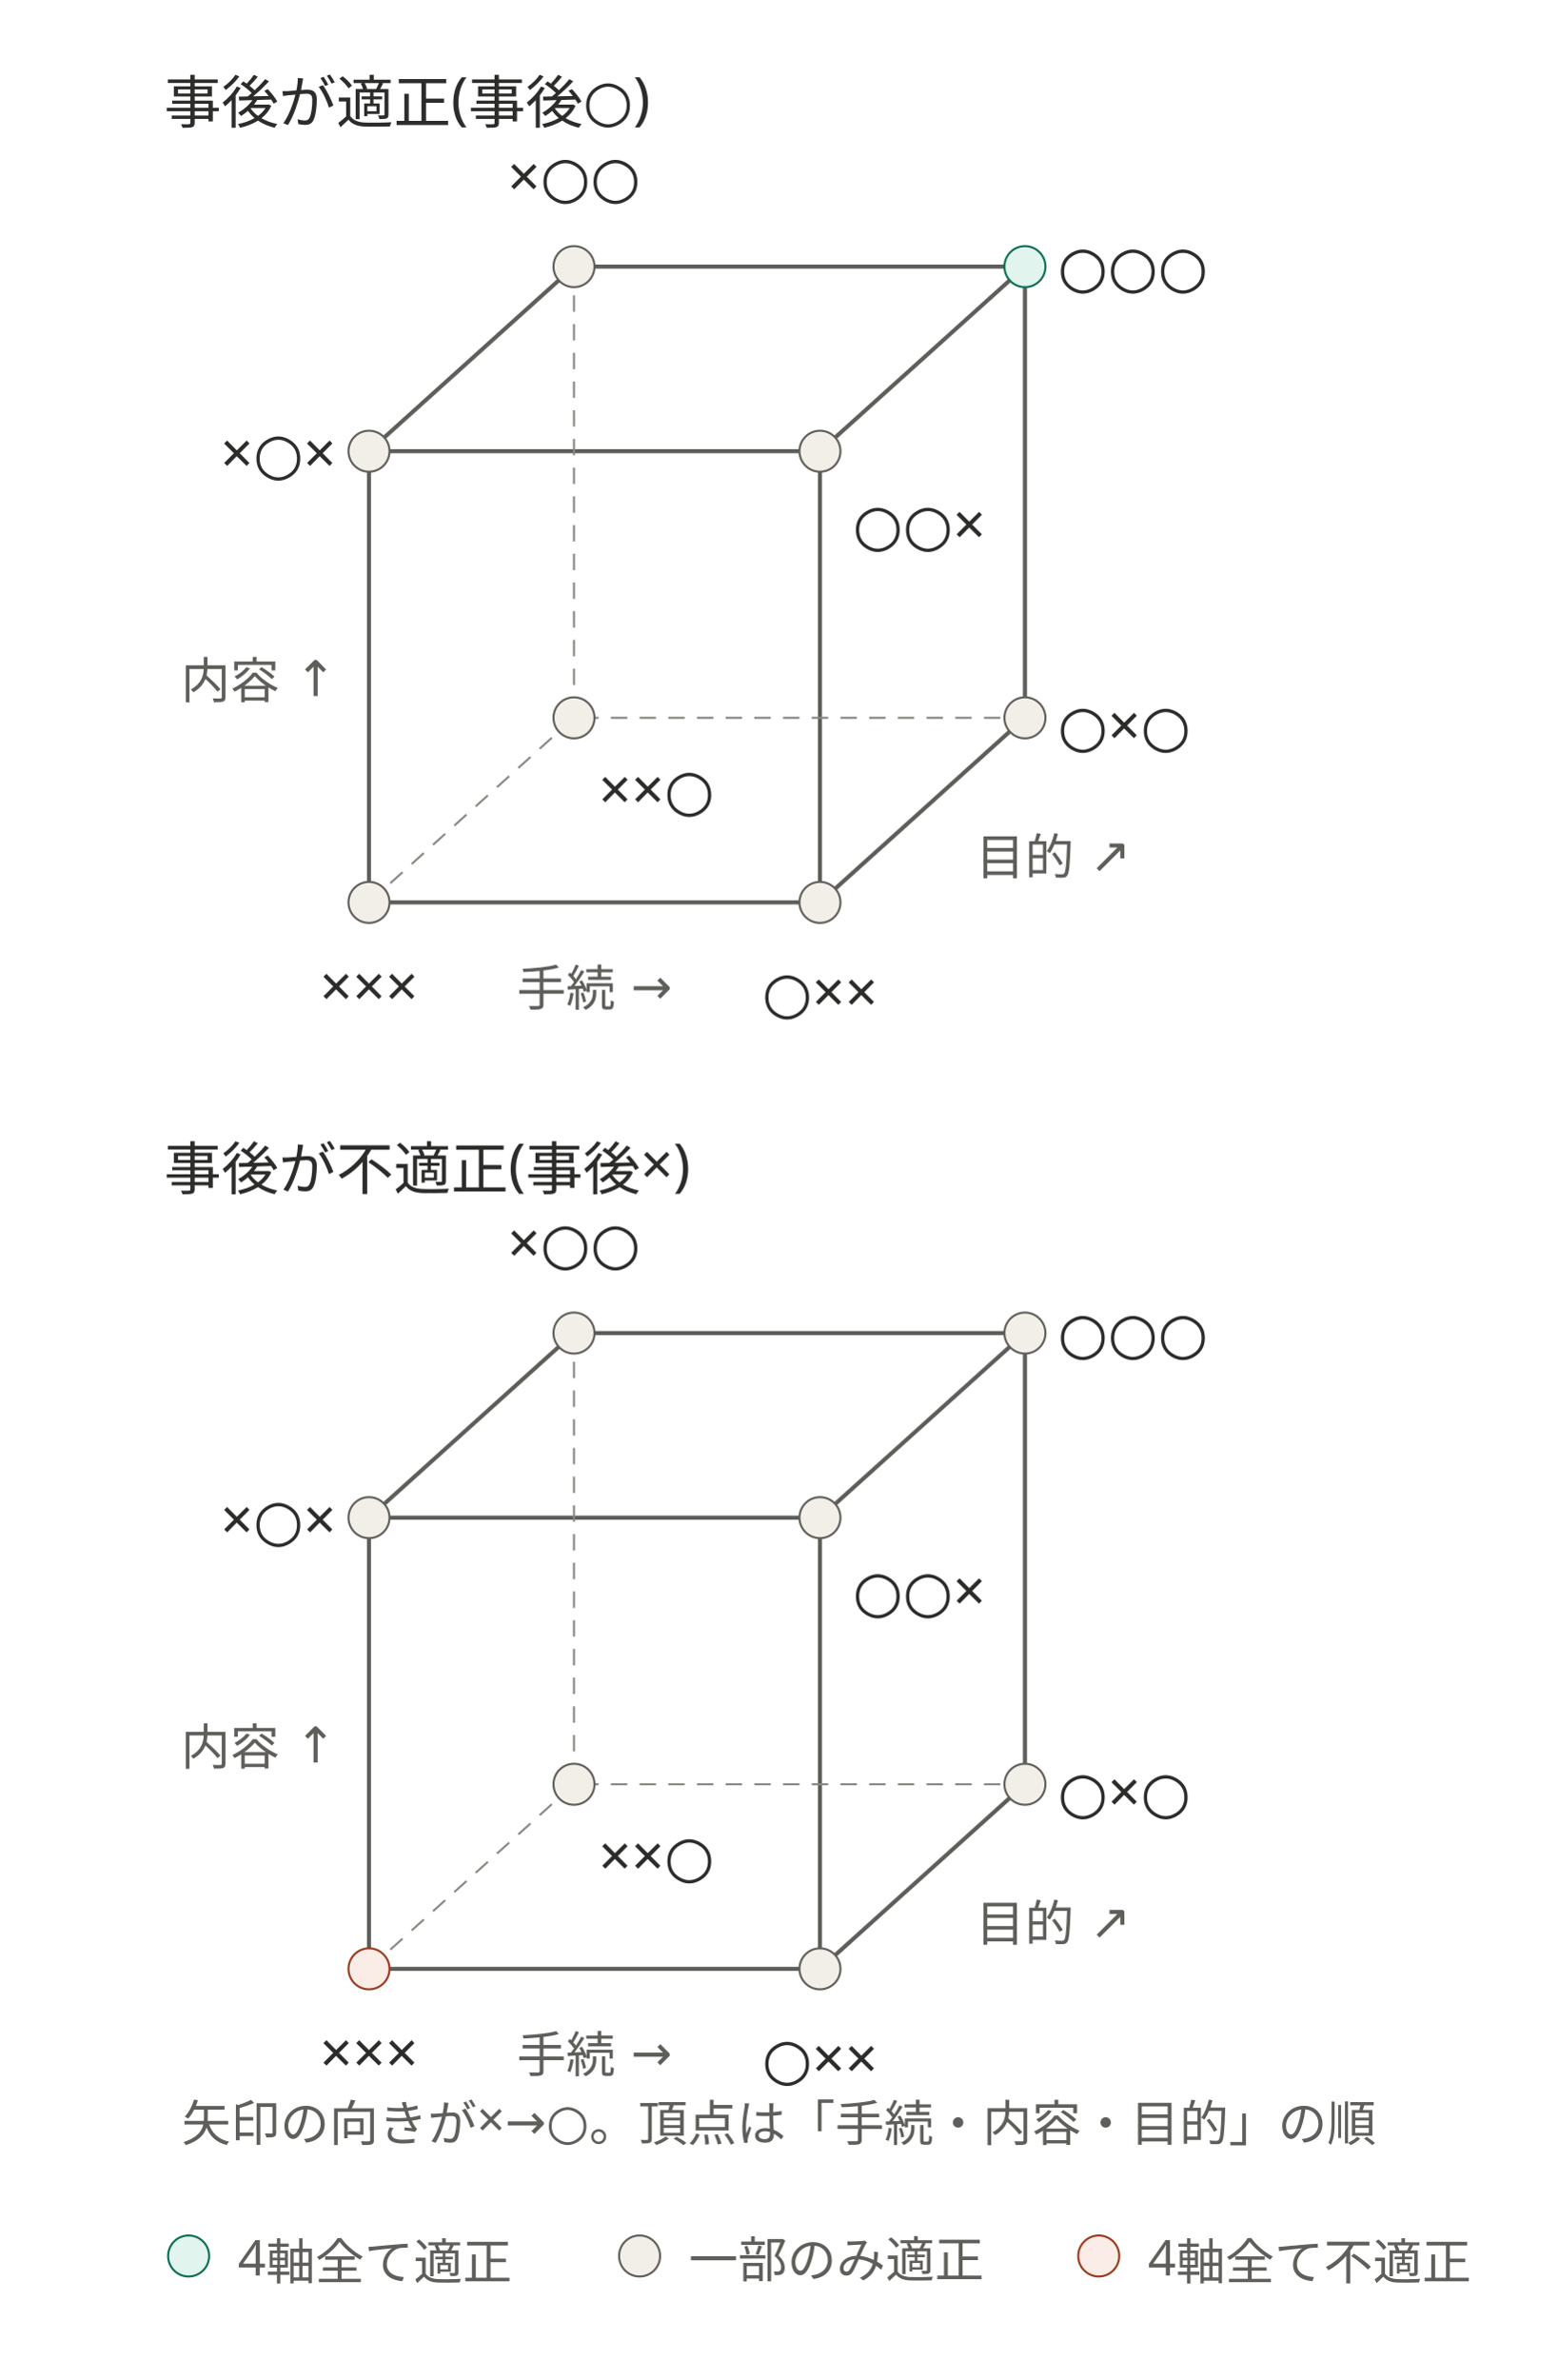
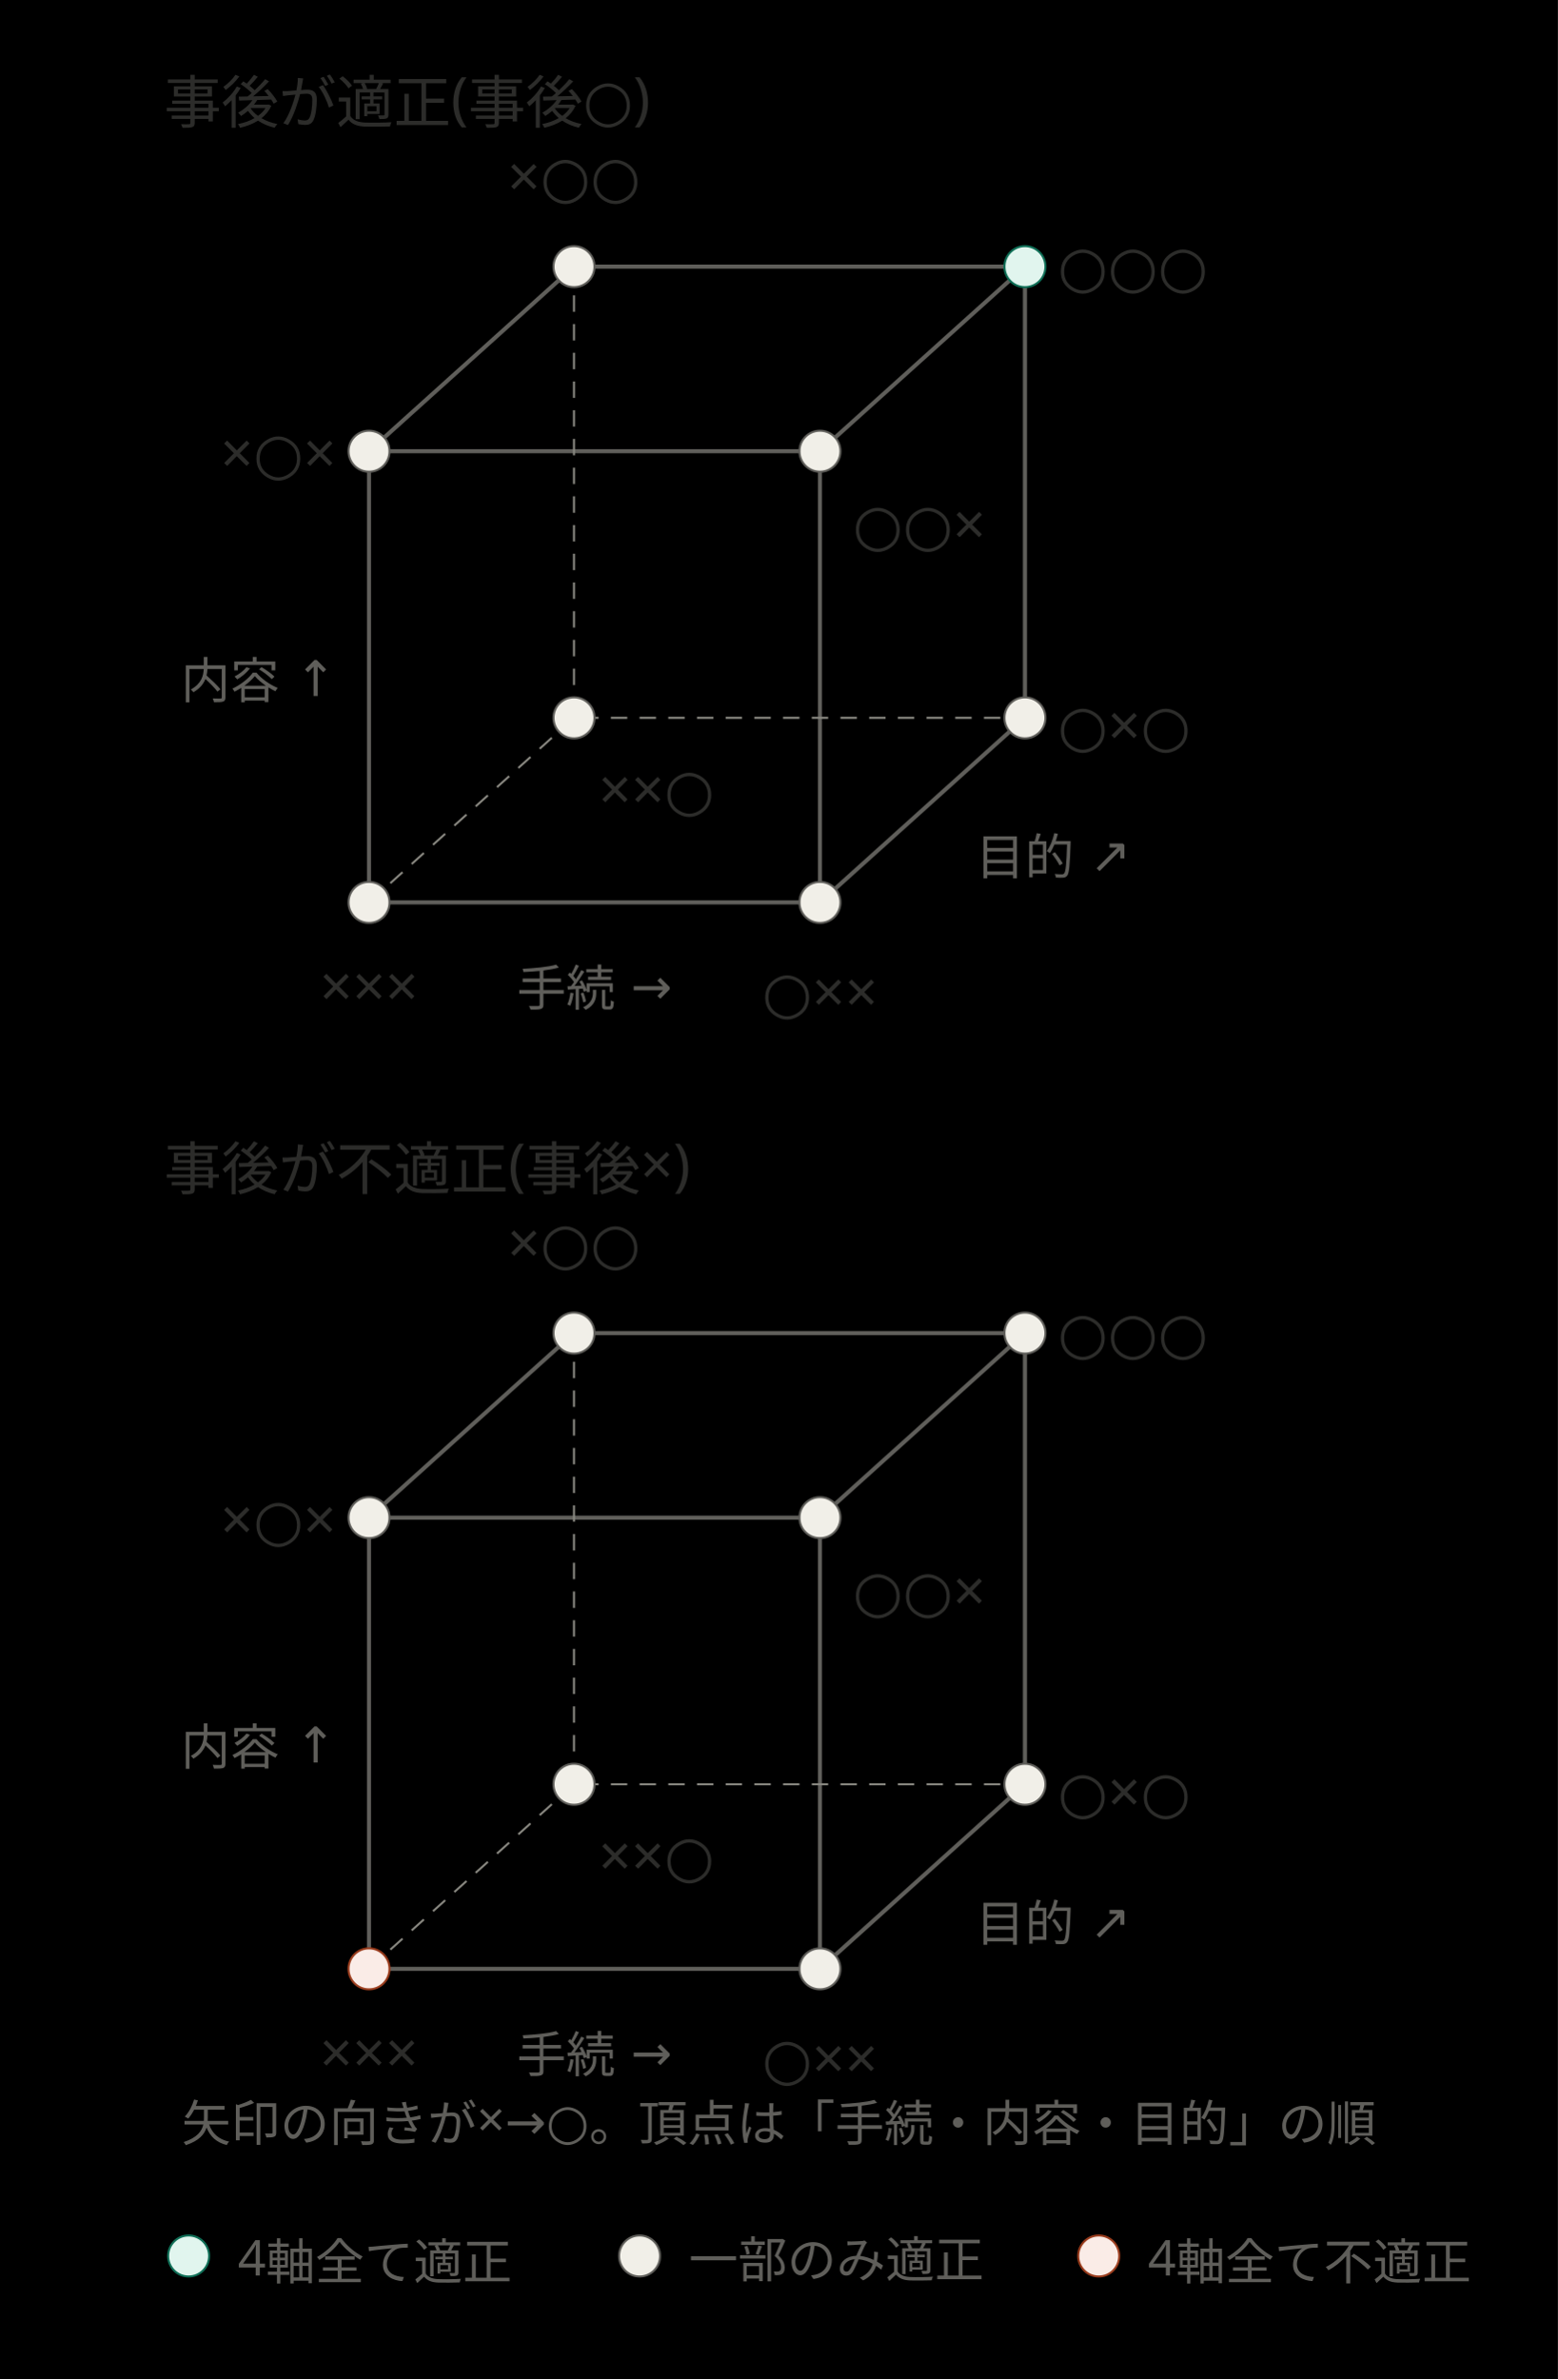
<svg xmlns="http://www.w3.org/2000/svg" width="100%" viewBox="0 0 380 580" role="img">
+   <rect x="0" y="0" width="380" height="580" fill="#000000" />
  <style>
text{font-family:"Hiragino Sans","Yu Gothic","Noto Sans JP",sans-serif}
+ .t,.th{fill:#e8e6dc}
+ .ts{fill:#b4b2a9}
+ .solid{stroke:#b4b2a9}
+ .hid{stroke:#888780}
.t{font-size:14px;fill:#2c2c2a}
.th{font-size:14px;font-weight:500;fill:#2c2c2a}
.ts{font-size:12px;fill:#5f5e5a}
.solid{stroke:#5f5e5a;stroke-width:1;fill:none}
.hid{stroke:#888780;stroke-width:.5;stroke-dasharray:4 3;fill:none}
.dg{fill:#f1efe8;stroke:#5f5e5a;stroke-width:.5}
.dt{fill:#e1f5ee;stroke:#0f6e56;stroke-width:.5}
.dc{fill:#faece7;stroke:#993c1d;stroke-width:.5}
@media (prefers-color-scheme:dark){
.t,.th{fill:#e8e6dc}
.ts{fill:#b4b2a9}
.solid{stroke:#b4b2a9}
.hid{stroke:#888780}
.dg{fill:#444441;stroke:#b4b2a9}
.dt{fill:#085041;stroke:#5dcaa5}
.dc{fill:#712b13;stroke:#f0997b}
}
</style>
  <text class="th" x="40" y="30">事後が適正(事後○)</text>
  <g>
    <path class="solid" d="M90 110 L200 110 L200 220 L90 220 Z" />
    <path class="solid" d="M140 65 L250 65 L250 175" />
    <path class="solid" d="M90 110 L140 65 M200 110 L250 65 M200 220 L250 175" />
    <path class="hid" d="M140 65 L140 175 L250 175 M90 220 L140 175" />
    <circle class="dt" cx="250" cy="65" r="5" />
    <circle class="dg" cx="200" cy="110" r="5" />
    <circle class="dg" cx="90" cy="110" r="5" />
    <circle class="dg" cx="140" cy="65" r="5" />
    <circle class="dg" cx="250" cy="175" r="5" />
    <circle class="dg" cx="140" cy="175" r="5" />
    <circle class="dg" cx="200" cy="220" r="5" />
    <circle class="dg" cx="90" cy="220" r="5" />
    <text class="th" x="258" y="65" dominant-baseline="central">○○○</text>
    <text class="t" x="140" y="48" text-anchor="middle">×○○</text>
    <text class="t" x="82" y="110" text-anchor="end" dominant-baseline="central">×○×</text>
    <text class="t" x="208" y="126" dominant-baseline="central">○○×</text>
    <text class="t" x="258" y="175" dominant-baseline="central">○×○</text>
    <text class="t" x="146" y="192" dominant-baseline="central">××○</text>
    <text class="t" x="200" y="240" text-anchor="middle" dominant-baseline="central">○××</text>
    <text class="t" x="90" y="240" text-anchor="middle" dominant-baseline="central">×××</text>
    <text class="ts" x="145" y="240" text-anchor="middle" dominant-baseline="central">手続 →</text>
    <text class="ts" x="82" y="165" text-anchor="end" dominant-baseline="central">内容 ↑</text>
    <text class="ts" x="238" y="208" dominant-baseline="central">目的 ↗</text>
  </g>
  <text class="th" x="40" y="290">事後が不適正(事後×)</text>
  <g transform="translate(0,260)">
    <path class="solid" d="M90 110 L200 110 L200 220 L90 220 Z" />
    <path class="solid" d="M140 65 L250 65 L250 175" />
    <path class="solid" d="M90 110 L140 65 M200 110 L250 65 M200 220 L250 175" />
    <path class="hid" d="M140 65 L140 175 L250 175 M90 220 L140 175" />
    <circle class="dg" cx="250" cy="65" r="5" />
    <circle class="dg" cx="200" cy="110" r="5" />
    <circle class="dg" cx="90" cy="110" r="5" />
    <circle class="dg" cx="140" cy="65" r="5" />
    <circle class="dg" cx="250" cy="175" r="5" />
    <circle class="dg" cx="140" cy="175" r="5" />
    <circle class="dg" cx="200" cy="220" r="5" />
    <circle class="dc" cx="90" cy="220" r="5" />
    <text class="t" x="258" y="65" dominant-baseline="central">○○○</text>
    <text class="t" x="140" y="48" text-anchor="middle">×○○</text>
    <text class="t" x="82" y="110" text-anchor="end" dominant-baseline="central">×○×</text>
    <text class="t" x="208" y="126" dominant-baseline="central">○○×</text>
    <text class="t" x="258" y="175" dominant-baseline="central">○×○</text>
    <text class="t" x="146" y="192" dominant-baseline="central">××○</text>
    <text class="t" x="200" y="240" text-anchor="middle" dominant-baseline="central">○××</text>
    <text class="th" x="90" y="240" text-anchor="middle" dominant-baseline="central">×××</text>
    <text class="ts" x="145" y="240" text-anchor="middle" dominant-baseline="central">手続 →</text>
    <text class="ts" x="82" y="165" text-anchor="end" dominant-baseline="central">内容 ↑</text>
    <text class="ts" x="238" y="208" dominant-baseline="central">目的 ↗</text>
  </g>
  <text class="ts" x="190" y="522" text-anchor="middle">矢印の向きが×→○。頂点は「手続・内容・目的」の順</text>
  <circle class="dt" cx="46" cy="550" r="5" />
  <text class="ts" x="58" y="550" dominant-baseline="central">4軸全て適正</text>
  <circle class="dg" cx="156" cy="550" r="5" />
  <text class="ts" x="168" y="550" dominant-baseline="central">一部のみ適正</text>
  <circle class="dc" cx="268" cy="550" r="5" />
  <text class="ts" x="280" y="550" dominant-baseline="central">4軸全て不適正</text>
</svg>
